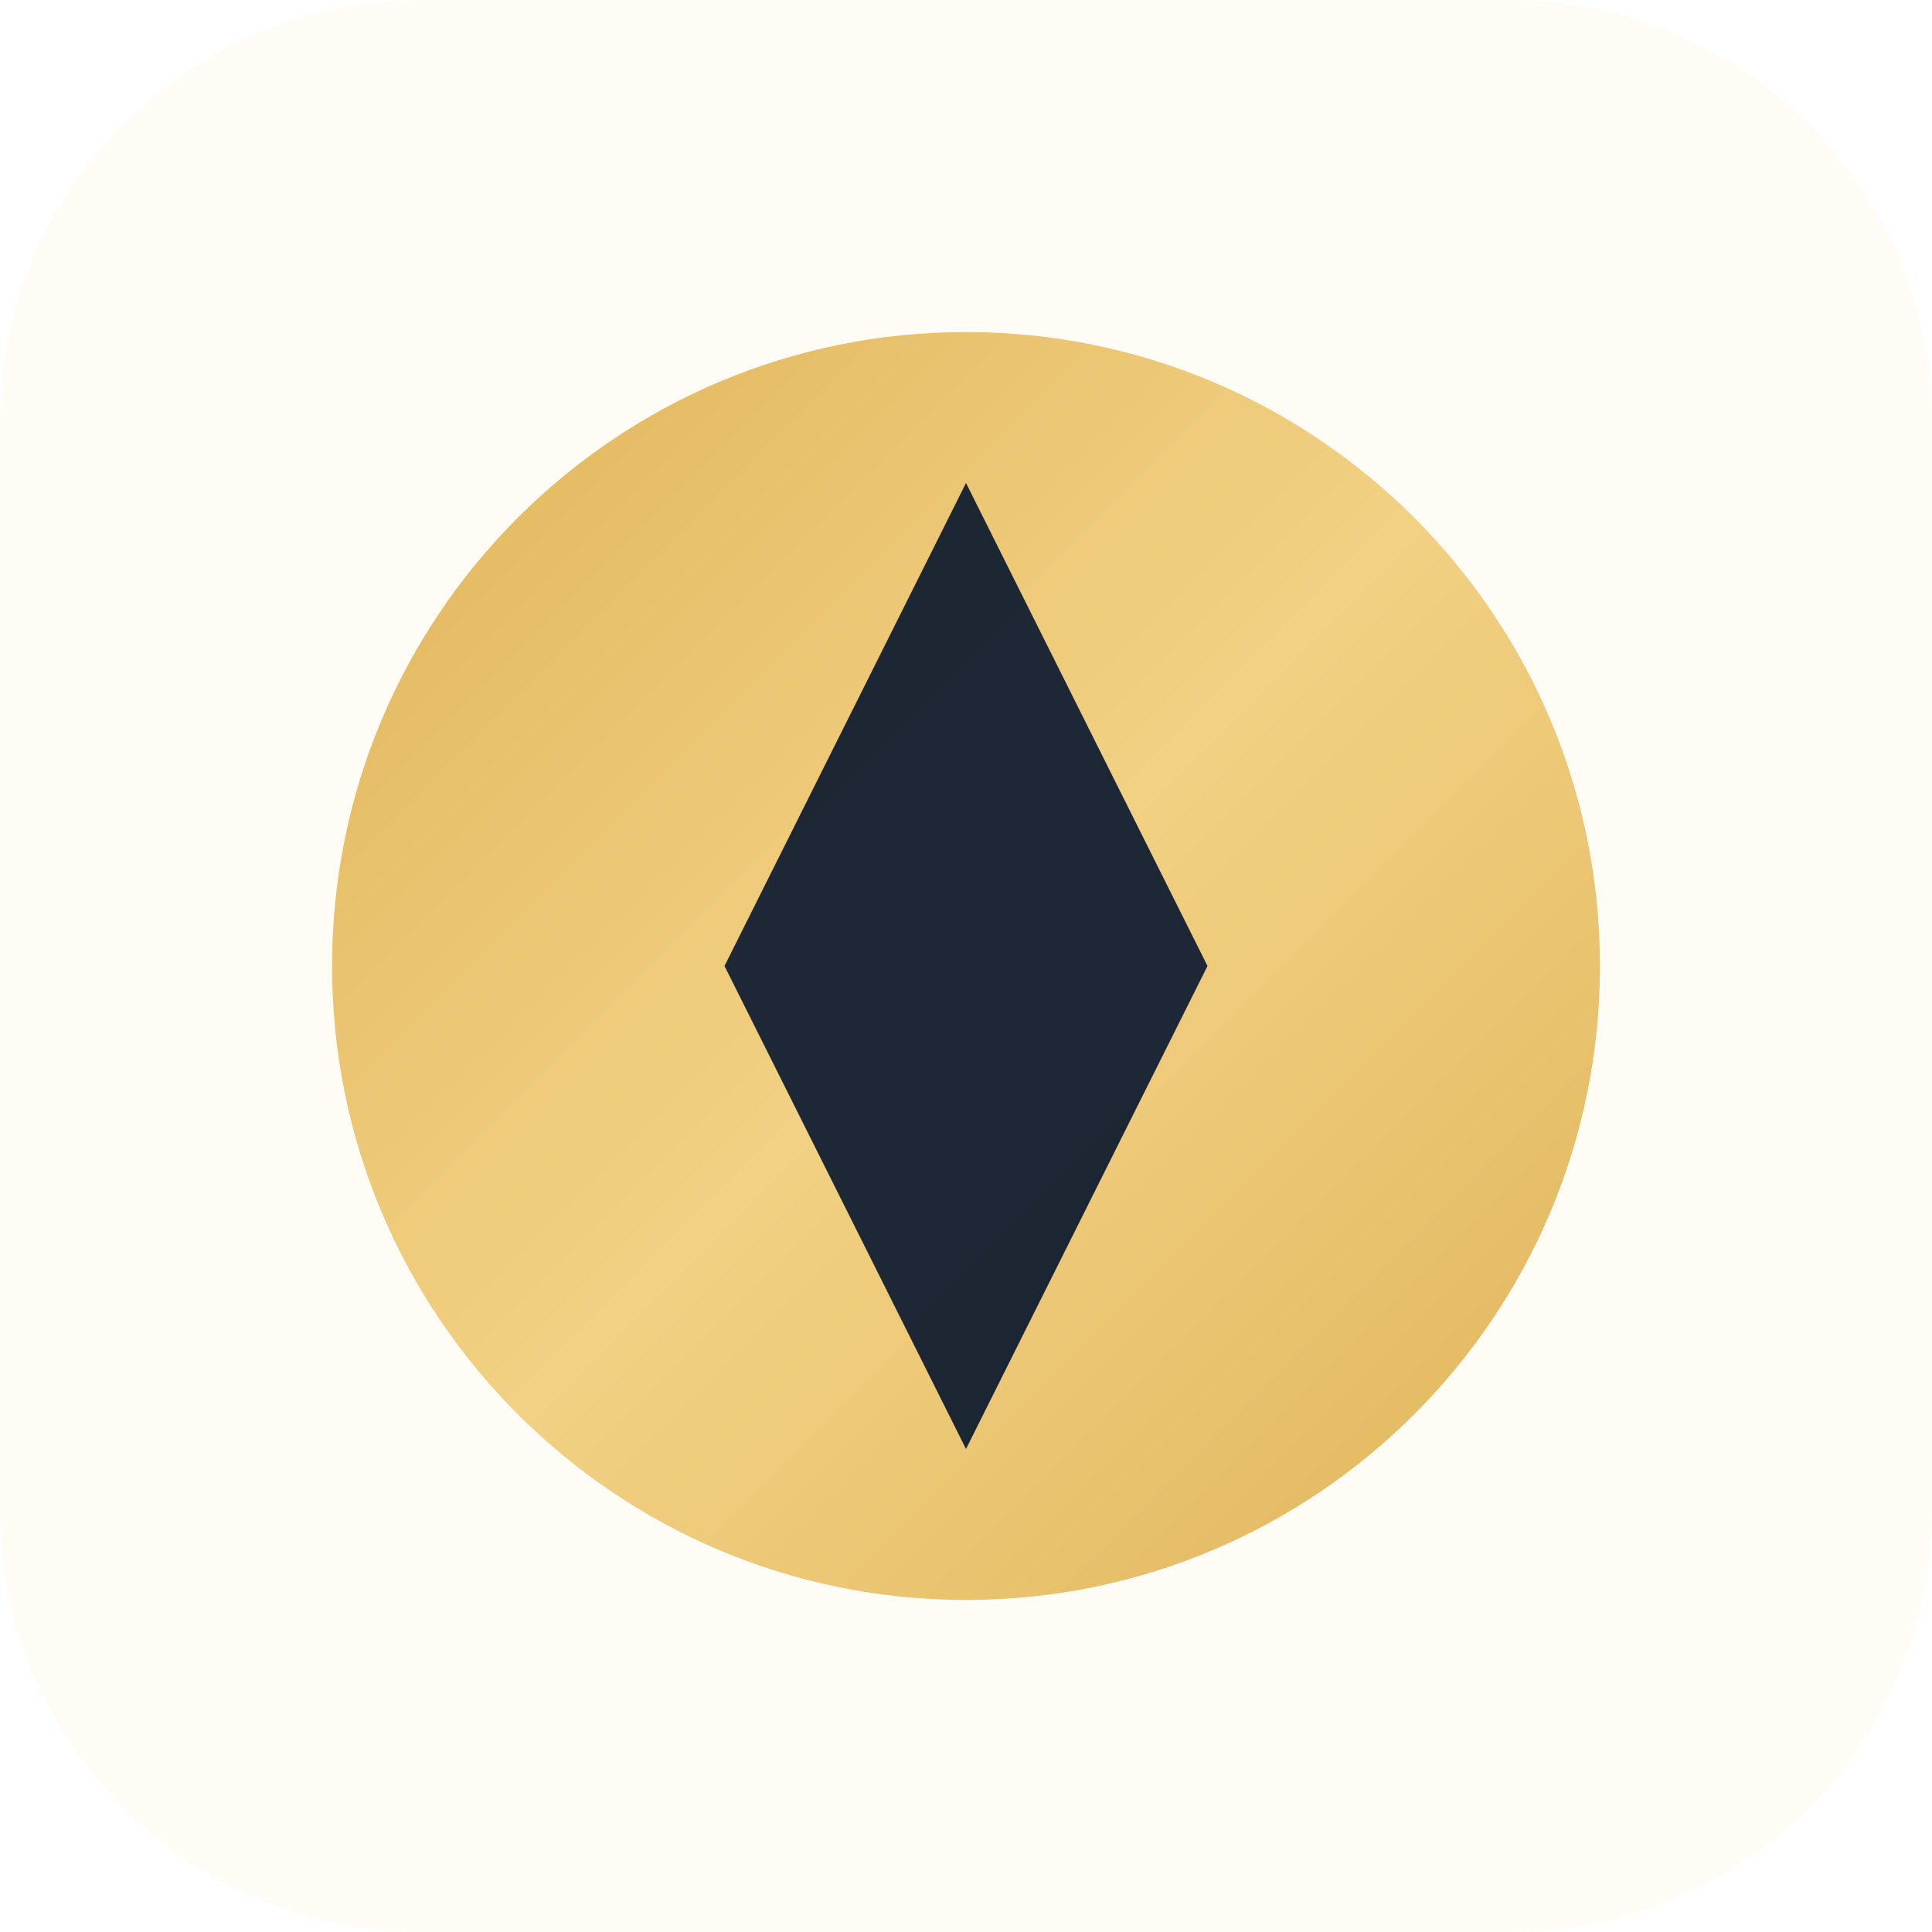
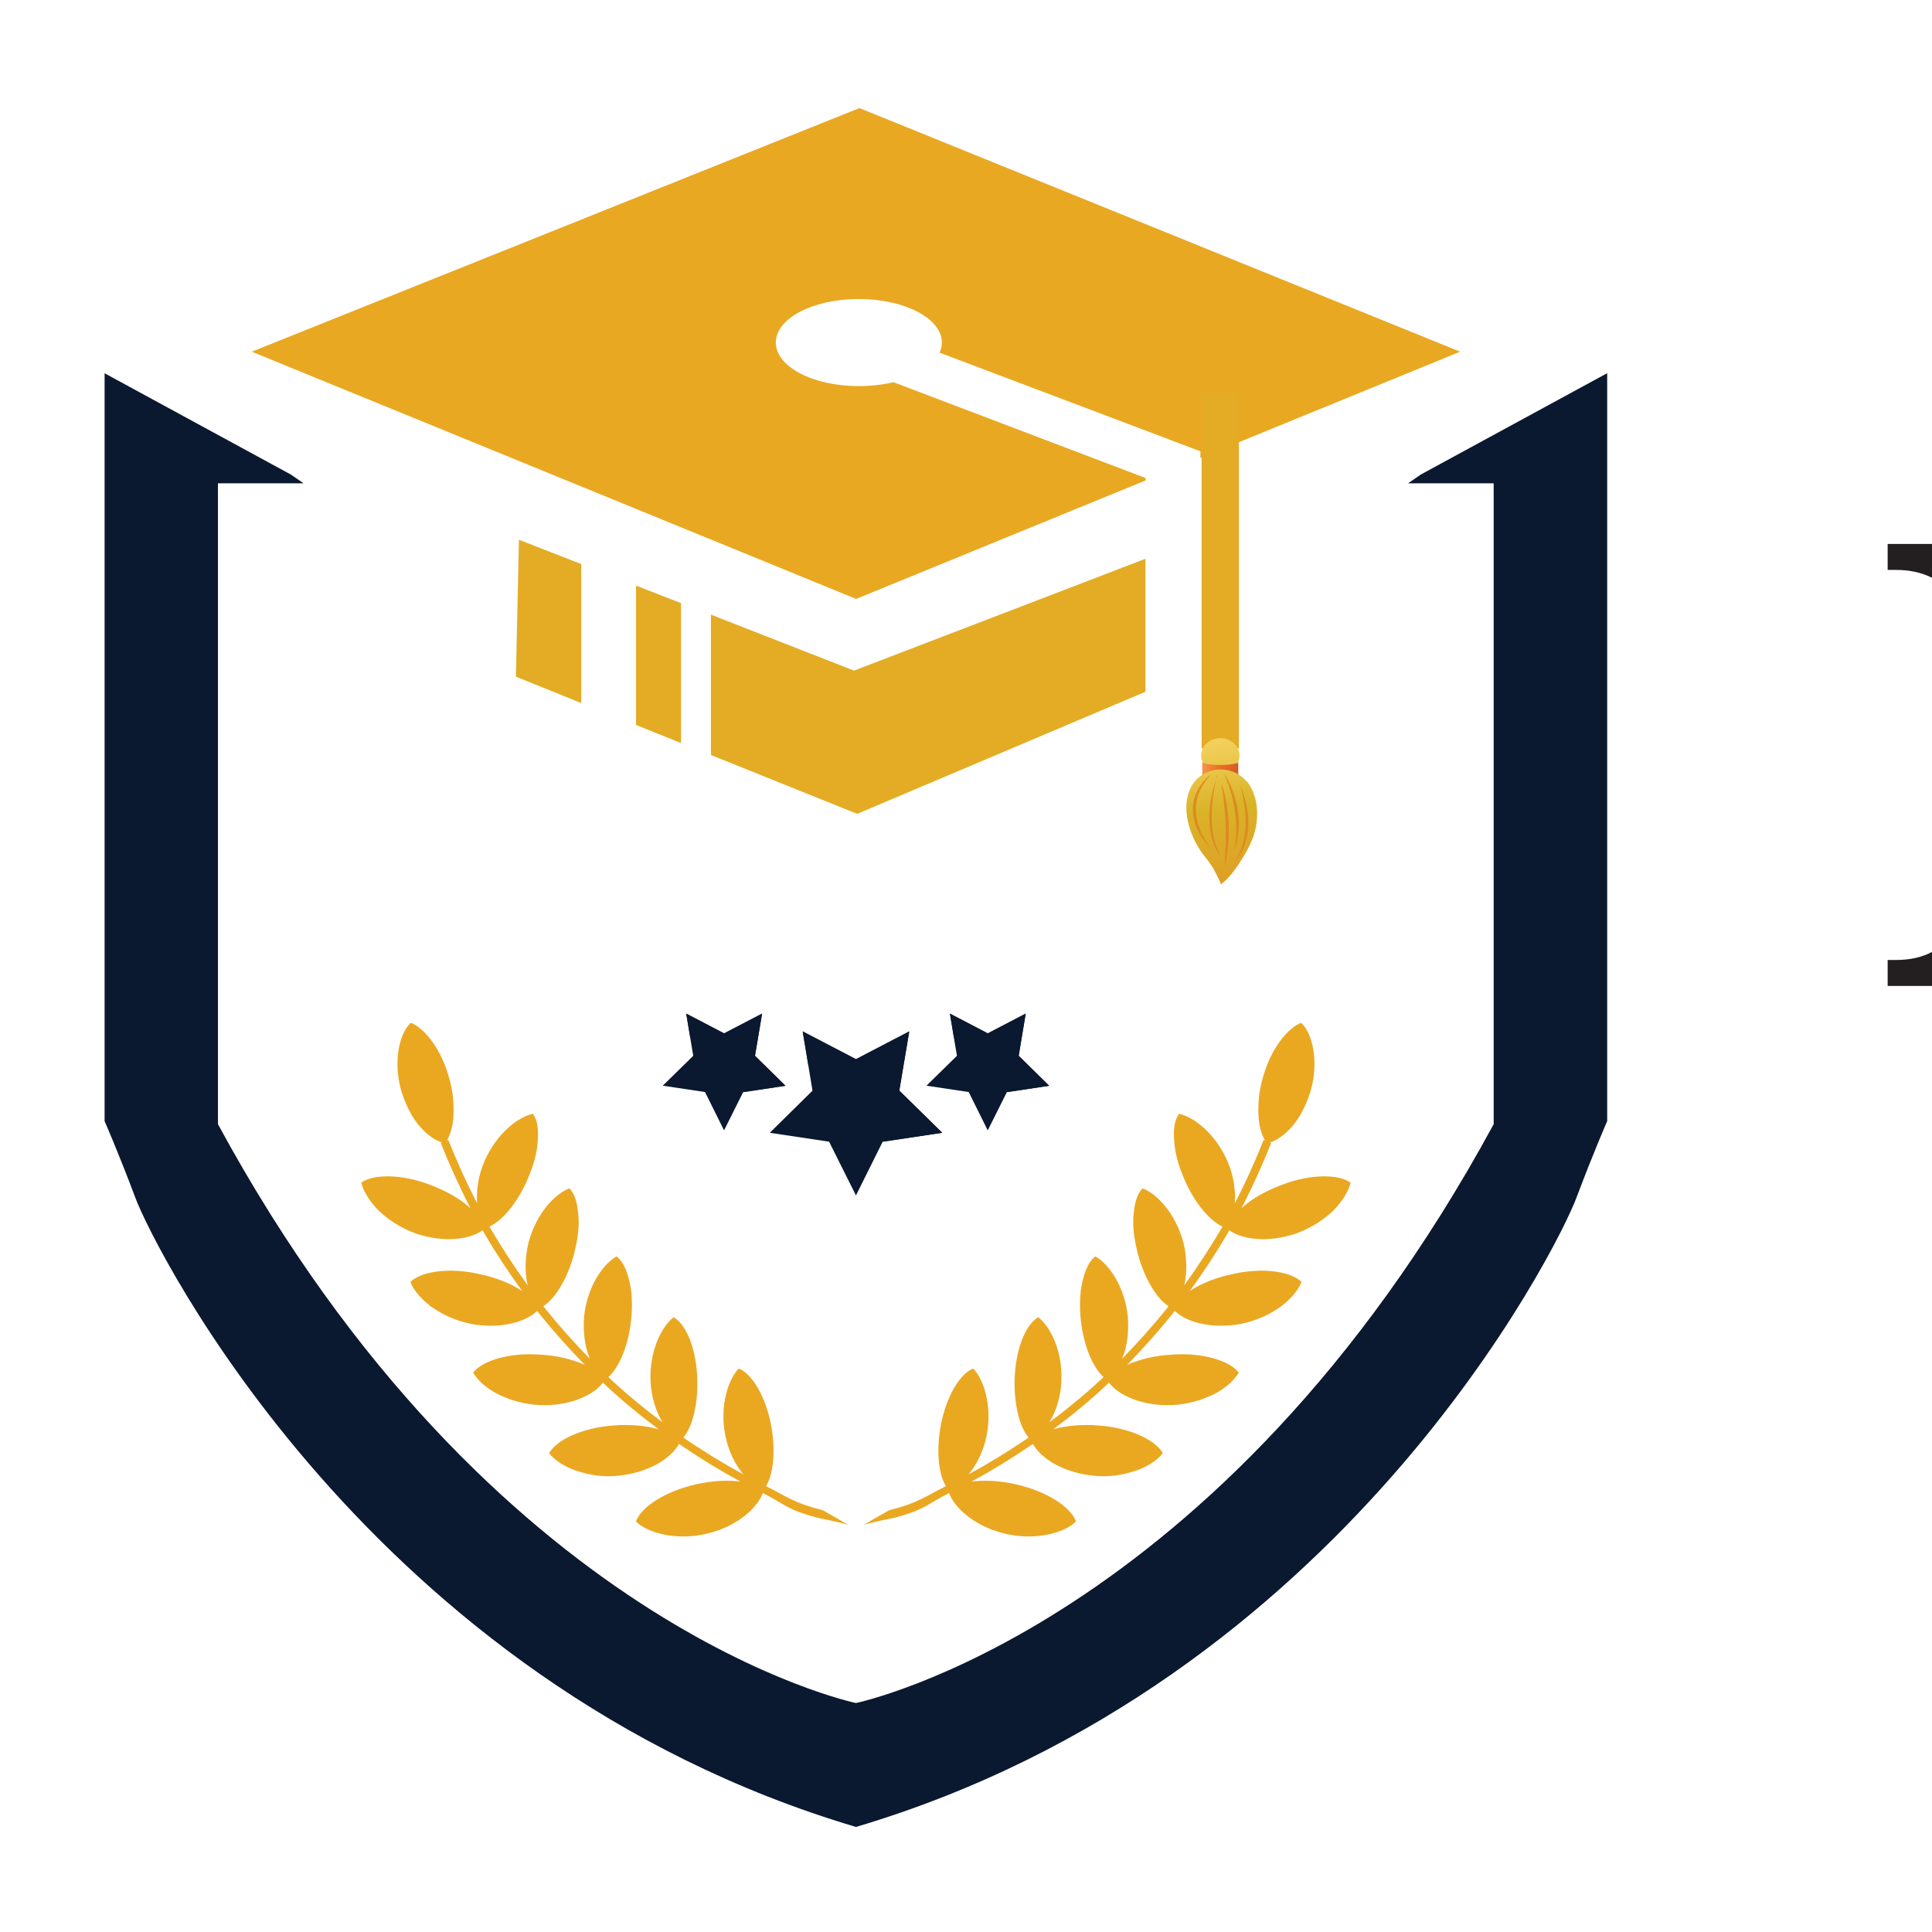
- <svg xmlns="http://www.w3.org/2000/svg" viewBox="0 0 128 128">
+ <svg xmlns="http://www.w3.org/2000/svg" xmlns:xlink="http://www.w3.org/1999/xlink" version="1.1" viewBox="12 88 128 128">
  <defs>
-     <linearGradient id="gold" x1="0" y1="0" x2="1" y2="1">
-       <stop offset="0%" stop-color="#e0b458" />
-       <stop offset="50%" stop-color="#f2d184" />
-       <stop offset="100%" stop-color="#e0b458" />
+     <style>
+       .st0 {
+         fill: url(#linear-gradient2);
+       }
+ 
+       .st1, .st2 {
+         fill: #fbe8ae;
+       }
+ 
+       .st1, .st3 {
+         font-family: Georgia, Georgia;
+         font-size: 41.01px;
+       }
+ 
+       .st4, .st5 {
+         font-family: Montserrat-Regular, Montserrat;
+         font-size: 23.04px;
+       }
+ 
+       .st4, .st3 {
+         fill: #231f20;
+       }
+ 
+       .st6 {
+         fill: #eaa821;
+       }
+ 
+       .st7 {
+         fill: #0a192f;
+       }
+ 
+       .st8 {
+         fill: url(#linear-gradient1);
+       }
+ 
+       .st9 {
+         isolation: isolate;
+       }
+ 
+       .st10 {
+         fill: url(#Orange1);
+       }
+ 
+       .st5, .st11 {
+         fill: #e0b457;
+       }
+ 
+       .st12 {
+         fill: #e4ab24;
+       }
+ 
+       .st13 {
+         fill: url(#linear-gradient3);
+       }
+ 
+       .st14 {
+         fill: #f68c1f;
+         mix-blend-mode: darken;
+       }
+ 
+       .st15 {
+         fill: #e9a822;
+       }
+ 
+       .st16 {
+         fill: #fce9af;
+       }
+ 
+       .st17 {
+         fill: url(#Orange);
+       }
+ 
+       .st18 {
+         fill: #e3ac24;
+       }
+ 
+       .st19 {
+         fill: url(#linear-gradient);
+       }
+     </style>
+     <linearGradient id="linear-gradient" x1="91.92" y1="133.61" x2="95.38" y2="150.21" gradientUnits="userSpaceOnUse">
+       <stop offset="0" stop-color="#e38b25" />
+       <stop offset=".07" stop-color="#e9a73b" />
+       <stop offset=".16" stop-color="#f0c452" />
+       <stop offset=".21" stop-color="#f3d05b" />
+       <stop offset=".32" stop-color="#e9c547" />
+       <stop offset=".47" stop-color="#dab328" />
+       <stop offset=".75" stop-color="#dea026" />
+       <stop offset="1" stop-color="#e38b25" />
    </linearGradient>
+     <linearGradient id="Orange" x1="91.65" y1="138.98" x2="94.04" y2="138.98" gradientUnits="userSpaceOnUse">
+       <stop offset="0" stop-color="#f2954d" />
+       <stop offset=".5" stop-color="#eb6f24" />
+       <stop offset="1" stop-color="#d15a27" />
+     </linearGradient>
+     <linearGradient id="linear-gradient1" x1="91.28" y1="133.75" x2="94.73" y2="150.3" xlink:href="#linear-gradient" />
+     <linearGradient id="linear-gradient2" x1="778.43" y1="263.9" x2="781.9" y2="280.51" xlink:href="#linear-gradient" />
+     <linearGradient id="Orange1" data-name="Orange" x1="778.16" y1="269.27" x2="780.55" y2="269.27" xlink:href="#Orange" />
+     <linearGradient id="linear-gradient3" x1="777.79" y1="264.04" x2="781.25" y2="280.59" xlink:href="#linear-gradient" />
  </defs>
-   <rect width="128" height="128" rx="28" fill="#fffcf5" />
-   <circle cx="64" cy="64" r="42" fill="url(#gold)" />
-   <path d="M64 32 L80 64 L64 96 L48 64 Z" fill="#0b192f" opacity="0.92" />
+   <g class="st9">
+     <g id="Layer_1">
+       <g>
+         <text class="st3" transform="translate(135.5 153.32)">
+           <tspan x="0" y="0">PRIME LEARNING</tspan>
+         </text>
+         <text class="st4" transform="translate(185.15 189.55)">
+           <tspan x="0" y="0">LEARN • GROW • LEAD</tspan>
+         </text>
+         <g>
+           <g>
+             <g>
+               <path class="st6" d="M68.18,189.01c-.89-.23-1.99-.45-1.99-.45.25.06-.07,0,0,0-2.07-.53-2.22-.93-3.65-1.64-.33.92-1.59,2.14-3.55,2.65-2.11.56-4.11-.01-4.86-.77.35-.94,1.87-1.97,3.94-2.45,1.13-.26,2.16-.3,2.99-.19-1.31-.71-2.58-1.48-3.81-2.32h0s-.02-.01-.03-.02c-.07-.05-.14-.09-.21-.14h0s-.01-.02-.02-.02c-.22.4-.63.83-1.23,1.21-.68.42-1.59.76-2.68.89-1.1.14-2.09-.05-2.93-.33-.83-.28-1.44-.74-1.77-1.15.48-.87,2.15-1.68,4.26-1.84,1.16-.09,2.19.02,2.99.25-1.23-.92-2.43-1.9-3.55-2.96-.04-.04-.09-.08-.13-.13-.59.79-2.12,1.57-4.17,1.49-1.09-.04-2.06-.36-2.85-.75-.77-.41-1.32-.94-1.58-1.4.6-.79,2.39-1.35,4.48-1.19,1.07.06,1.99.3,2.72.59.07.03.13.06.2.09-1.04-1.06-2.03-2.17-2.97-3.33h0s-.04-.04-.05-.07c-.04-.05-.09-.1-.13-.16h0s0-.02-.01-.02c-.7.69-2.33,1.23-4.35.87-1.06-.21-1.99-.66-2.7-1.17-.69-.53-1.17-1.13-1.35-1.62.71-.69,2.57-.99,4.61-.51,1.05.22,1.93.58,2.6.99.07.04.13.08.2.13-.91-1.25-1.76-2.54-2.54-3.87-.03-.05-.06-.11-.09-.16-.8.58-2.49.87-4.43.21-1.01-.37-1.87-.94-2.5-1.56-.6-.63-.99-1.29-1.1-1.81.8-.57,2.69-.59,4.64.18.99.38,1.83.86,2.42,1.37.06.05.11.1.17.15-.73-1.41-1.38-2.85-1.97-4.33l.08-.03c-.43-.13-.91-.45-1.38-.96-.55-.59-1-1.45-1.32-2.47-.57-2.06-.07-3.86.64-4.5.91.37,2,1.72,2.52,3.6.29.94.34,1.85.3,2.61-.04.65-.2,1.2-.43,1.59l.09-.04c.57,1.44,1.21,2.85,1.92,4.23,0-.06-.02-.1-.02-.16-.03-.79.09-1.71.49-2.64.82-1.88,2.25-2.95,3.21-3.16.25.32.38.87.34,1.57-.02.69-.17,1.53-.56,2.46-.65,1.69-1.75,3.04-2.65,3.44.03.05.05.1.08.15.76,1.29,1.58,2.54,2.46,3.76-.01-.05-.03-.09-.04-.14-.16-.77-.15-1.71.08-2.69.53-1.99,1.79-3.26,2.71-3.61.29.28.5.81.57,1.51.1.68.05,1.54-.18,2.51-.39,1.76-1.28,3.26-2.11,3.79.04.05.08.11.13.17.93,1.15,1.91,2.25,2.95,3.31-.02-.05-.04-.09-.06-.14-.28-.73-.4-1.67-.32-2.67.22-2.04,1.29-3.49,2.15-3.97.33.24.61.73.79,1.41.2.66.27,1.53.2,2.51-.13,1.81-.79,3.42-1.53,4.07.04.04.08.08.12.12,1.1,1.03,2.26,1.98,3.46,2.88-.42-.7-.74-1.64-.79-2.72-.09-2.04.76-3.65,1.53-4.24.71.39,1.41,1.76,1.55,3.73.07.98-.02,1.93-.21,2.71-.16.66-.41,1.19-.7,1.53.07.05.14.1.22.15,1.21.82,2.47,1.59,3.76,2.29-.53-.63-.99-1.52-1.2-2.59-.39-1.99.22-3.73.89-4.42.76.28,1.65,1.54,2.09,3.46.39,1.8.24,3.5-.28,4.33,1.4.69,1.79,1.1,3.77,1.6" />
+               <path class="st6" d="M66.55,188.04" />
+             </g>
+             <g>
+               <path class="st6" d="M69.24,189.01c.89-.23,1.99-.45,1.99-.45-.25.06.07,0,0,0,2.07-.53,2.22-.93,3.65-1.64.33.92,1.59,2.14,3.55,2.65,2.11.56,4.11-.01,4.86-.77-.35-.94-1.87-1.97-3.94-2.45-1.13-.26-2.16-.3-2.99-.19,1.31-.71,2.58-1.48,3.81-2.32h0s.02-.01.03-.02c.07-.05.14-.09.21-.14h0s.01-.02.02-.02c.22.4.63.83,1.23,1.21.68.42,1.59.76,2.68.89,1.1.14,2.09-.05,2.93-.33.83-.28,1.44-.74,1.77-1.15-.48-.87-2.15-1.68-4.26-1.84-1.16-.09-2.19.02-2.99.25,1.23-.92,2.43-1.9,3.55-2.96.04-.04.09-.08.13-.13.59.79,2.12,1.57,4.17,1.49,1.09-.04,2.06-.36,2.85-.75.77-.41,1.32-.94,1.58-1.4-.6-.79-2.39-1.35-4.48-1.19-1.07.06-1.99.3-2.72.59-.07.03-.13.06-.2.09,1.04-1.06,2.03-2.17,2.97-3.33h0s.04-.04.05-.07c.04-.05.09-.1.13-.16h0s0-.02.01-.02c.7.69,2.33,1.23,4.35.87,1.06-.21,1.99-.66,2.7-1.17.69-.53,1.17-1.13,1.35-1.62-.71-.69-2.57-.99-4.61-.51-1.05.22-1.93.58-2.6.99-.07.04-.13.08-.2.13.91-1.25,1.76-2.54,2.54-3.87.03-.05.06-.11.09-.16.8.58,2.49.87,4.43.21,1.01-.37,1.87-.94,2.5-1.56.6-.63.99-1.29,1.1-1.81-.8-.57-2.69-.59-4.64.18-.99.38-1.83.86-2.42,1.37-.06.05-.11.1-.17.15.73-1.41,1.38-2.85,1.97-4.33l-.08-.03c.43-.13.91-.45,1.38-.96.55-.59,1-1.45,1.32-2.47.57-2.06.07-3.86-.64-4.5-.91.37-2,1.72-2.52,3.6-.29.94-.34,1.85-.3,2.61.04.65.2,1.2.43,1.59l-.09-.04c-.57,1.44-1.21,2.85-1.92,4.23,0-.06.02-.1.02-.16.03-.79-.09-1.71-.49-2.64-.82-1.88-2.25-2.95-3.21-3.16-.25.32-.38.87-.34,1.57.02.69.17,1.53.56,2.46.65,1.69,1.75,3.04,2.65,3.44-.03.05-.05.1-.08.15-.76,1.29-1.58,2.54-2.46,3.76.01-.05.03-.09.04-.14.16-.77.15-1.71-.08-2.69-.53-1.99-1.79-3.26-2.71-3.61-.29.28-.5.81-.57,1.51-.1.68-.05,1.54.18,2.51.39,1.76,1.28,3.26,2.11,3.79-.04.05-.08.11-.13.17-.93,1.15-1.91,2.25-2.95,3.31.02-.05.04-.09.06-.14.28-.73.4-1.67.32-2.67-.22-2.04-1.29-3.49-2.15-3.97-.33.24-.61.73-.79,1.41-.2.66-.27,1.53-.2,2.51.13,1.81.79,3.42,1.53,4.07-.04.04-.08.08-.12.12-1.1,1.03-2.26,1.98-3.46,2.88.42-.7.74-1.64.79-2.72.09-2.04-.76-3.65-1.53-4.24-.71.39-1.41,1.76-1.55,3.73-.07.98.02,1.93.21,2.71.16.66.41,1.19.7,1.53-.07.05-.14.1-.22.15-1.21.82-2.47,1.59-3.76,2.29.53-.63.99-1.52,1.2-2.59.39-1.99-.22-3.73-.89-4.42-.76.28-1.65,1.54-2.09,3.46-.39,1.8-.24,3.5.28,4.33-1.4.69-1.79,1.1-3.77,1.6" />
+               <path class="st6" d="M70.86,188.04" />
+             </g>
+           </g>
+           <g>
+             <polygon class="st18" points="46.38 123.76 50.51 125.37 50.51 134.58 46.18 132.83 46.38 123.76" />
+             <polygon class="st18" points="54.14 126.8 57.12 127.96 57.12 137.23 54.14 136.03 54.14 126.8" />
+             <polygon class="st18" points="87.89 125.02 87.89 133.83 68.79 141.92 59.1 138.02 59.1 128.72 68.58 132.43 87.89 125.02" />
+             <path class="st15" d="M108.74,111.3l-39.8-16.14-40.26,16.14,40.04,16.38,19.18-7.85v-.16l-16.71-6.35c-.7.17-1.48.26-2.3.26-3.04,0-5.49-1.29-5.49-2.89s2.46-2.88,5.49-2.88,5.51,1.28,5.51,2.88c0,.24-.05.46-.16.67l17.29,6.54v.44l17.21-7.04Z" />
+             <rect class="st12" x="91.61" y="114.01" width="2.47" height="23.58" />
+             <g>
+               <path class="st19" d="M94.12,138.06c0,.64-.57,1.16-1.27,1.16s-1.27-.52-1.27-1.16.57-1.16,1.27-1.16,1.27.52,1.27,1.16Z" />
+               <path class="st17" d="M92.85,138.68c-1,0-1.2-.17-1.2-.17v.94h2.39v-.94s-.19.17-1.19.17Z" />
+               <path class="st8" d="M94.59,139.77c-.4-.49-1.04-.79-1.71-.79-.75,0-1.46.37-1.85.96-.94,1.45-.2,3.61.83,4.86.06.07.12.15.18.23.01.02.03.04.04.06.04.06.09.12.13.18.01.02.02.03.03.05.04.07.09.14.13.2,0,0,0,.02.01.02.05.08.09.15.13.23.16.3.29.58.39.82.6-.47,1.02-1.09,1.41-1.72.41-.66.76-1.34.9-2.1.36-1.99-.62-3.03-.62-3.02Z" />
+               <path class="st14" d="M92.2,139.36s-.06.06-.16.18c-.1.11-.23.29-.36.5-.07.11-.13.23-.19.36-.03.07-.05.14-.08.2-.03.07-.06.14-.07.22-.02.07-.04.15-.06.23-.01.08-.02.16-.03.24l-.02.12v.12s0,.24,0,.24c.01.16.03.33.06.48.05.16.07.31.12.46.06.14.11.29.16.42.06.13.13.25.19.36.03.06.06.11.09.16.03.05.06.1.09.14.06.09.11.16.15.23.08.13.13.2.13.2,0,0-.06-.07-.16-.18-.05-.06-.11-.13-.18-.21-.03-.04-.07-.08-.11-.13-.03-.05-.07-.1-.1-.16-.07-.11-.15-.23-.23-.36-.06-.13-.13-.28-.2-.43-.06-.15-.1-.31-.14-.48-.03-.17-.05-.34-.07-.51v-.26s.01-.13.01-.13l.02-.13c.01-.08.03-.17.04-.25.03-.08.05-.16.07-.24.02-.08.05-.15.09-.22.03-.07.06-.14.1-.21.08-.13.15-.25.23-.36.07-.11.16-.2.23-.28.07-.08.14-.14.2-.2.11-.1.19-.15.19-.15Z" />
+               <path class="st14" d="M92.63,139.36s-.02.09-.05.24c-.02.08-.04.17-.06.27-.02.11-.04.23-.07.36-.05.26-.09.57-.12.9-.02.16-.03.33-.04.51-.02.17-.01.35-.01.52,0,.18.01.35.02.52.02.17.03.34.06.5.04.16.05.32.09.46.04.14.08.28.12.41.05.12.1.24.14.34.04.1.1.18.13.25.08.14.12.22.12.22,0,0-.06-.07-.15-.2-.04-.07-.11-.14-.16-.24-.05-.1-.11-.21-.17-.33-.05-.13-.1-.26-.15-.41-.05-.15-.08-.31-.12-.47-.03-.17-.05-.34-.07-.51,0-.18-.02-.36-.02-.53,0-.18,0-.36.02-.53.01-.18.03-.35.06-.51.02-.17.06-.33.09-.48.03-.15.07-.29.1-.42.07-.26.14-.47.19-.62.05-.15.09-.23.09-.23Z" />
+               <path class="st14" d="M92.94,139.99s.03.08.08.23c.04.15.11.35.16.61.03.13.05.26.08.41.02.15.05.3.07.46.04.32.07.66.08,1.01,0,.17,0,.34,0,.51,0,.17-.01.34-.02.5,0,.16-.03.32-.04.46-.01.15-.03.29-.05.41-.03.26-.09.47-.12.61-.04.15-.06.23-.06.23,0,0,0-.09.02-.24,0-.07.02-.17.02-.27,0-.1.01-.22.02-.35,0-.13.02-.27.02-.41,0-.15.01-.3.01-.46,0-.16,0-.33,0-.49,0-.17,0-.34-.01-.51,0-.34-.03-.68-.06-1-.03-.32-.05-.62-.09-.87-.03-.25-.06-.47-.09-.62-.03-.15-.04-.23-.04-.23Z" />
+               <path class="st14" d="M93.13,139.3s.05.07.12.19c.07.13.18.31.27.53.1.23.2.49.29.79.04.15.09.3.12.46.03.16.07.32.09.48.03.16.04.32.05.48.02.16.01.32,0,.47,0,.15-.01.3-.03.44,0,.07-.01.14-.02.2-.01.06-.02.13-.03.19-.02.12-.04.23-.07.33-.03.1-.05.18-.07.25-.04.14-.07.21-.07.21,0,0,.01-.08.03-.22.01-.07.02-.15.04-.25,0-.1.02-.21.03-.33,0-.06.01-.12.02-.19,0-.06,0-.13,0-.2,0-.14,0-.28,0-.43,0-.15,0-.3-.03-.46-.01-.16-.03-.32-.05-.47-.02-.16-.05-.32-.08-.47-.03-.16-.07-.31-.1-.45-.04-.14-.07-.29-.11-.42-.04-.13-.08-.26-.12-.37-.08-.23-.15-.42-.2-.55-.05-.13-.09-.21-.09-.21Z" />
+               <path class="st14" d="M94.12,139.99s.16.3.31.78c.03.12.08.25.11.39.04.14.07.29.09.44.03.15.04.32.06.48.01.16.02.33.02.5-.01.17,0,.33-.04.5-.02.16-.04.33-.09.48-.04.15-.07.3-.13.44-.06.13-.09.27-.16.38-.06.11-.12.21-.17.3-.06.09-.12.16-.16.22-.09.12-.14.19-.14.19,0,0,.04-.07.11-.2.04-.06.08-.14.13-.23.04-.09.08-.2.13-.31.06-.11.08-.24.13-.38.05-.13.07-.28.1-.43.04-.15.05-.31.07-.46.02-.16.02-.32.03-.48,0-.16,0-.33,0-.49-.02-.16-.02-.32-.04-.47-.02-.15-.04-.3-.06-.44-.02-.14-.05-.27-.07-.39-.06-.24-.1-.44-.14-.58-.04-.14-.06-.22-.06-.22Z" />
+             </g>
+           </g>
+           <path class="st7" d="M118.48,112.73v49.55s-.86,1.95-2.04,5.08c-1.16,3.14-15.45,32.09-47.73,41.68-32.29-9.59-46.58-38.54-47.74-41.68-1.18-3.14-2.04-5.08-2.04-5.08v-49.55l12.34,6.71.84.58h-5.67v42.46c18.1,33.36,42.27,38.35,42.27,38.35,0,0,24.15-4.99,42.25-38.35v-42.46h-5.67l.84-.58,12.34-6.71Z" />
+           <g>
+             <g>
+               <polygon class="st7" points="68.71 167.2 70.48 163.64 74.42 163.05 71.58 160.26 72.24 156.33 68.71 158.17 65.18 156.33 65.83 160.26 63 163.05 66.93 163.64 68.71 167.2" />
+               <path class="st7" d="M71.58,160.26l.66-3.92-3.53,1.84-3.53-1.84.37,2.2s5.67-.5,4.94,5.1l3.94-.59-2.84-2.79Z" />
+             </g>
+             <g>
+               <polygon class="st7" points="59.97 162.89 61.24 160.35 64.04 159.93 62.02 157.95 62.49 155.15 59.97 156.46 57.46 155.15 57.93 157.95 55.91 159.93 58.71 160.35 59.97 162.89" />
+               <path class="st7" d="M62.02,157.95l.47-2.79-2.51,1.31-2.51-1.31.26,1.57s4.03-.35,3.51,3.63l2.8-.42-2.02-1.99Z" />
+             </g>
+             <g>
+               <polygon class="st7" points="77.44 162.89 78.71 160.35 81.51 159.93 79.49 157.95 79.95 155.15 77.44 156.46 74.93 155.15 75.4 157.95 73.38 159.93 76.18 160.35 77.44 162.89" />
+               <path class="st7" d="M79.49,157.95l.47-2.79-2.51,1.31-2.51-1.31.26,1.57s4.03-.35,3.51,3.63l2.8-.42-2.02-1.99Z" />
+             </g>
+           </g>
+         </g>
+       </g>
+       <g>
+         <rect class="st7" x="669.15" y="192.9" width="549.35" height="173.61" />
+         <text class="st1" transform="translate(822.01 283.61)">
+           <tspan x="0" y="0">PRIME LEARNING</tspan>
+         </text>
+         <text class="st5" transform="translate(871.66 319.84)">
+           <tspan x="0" y="0">LEARN • GROW • LEAD</tspan>
+         </text>
+         <g>
+           <g>
+             <g>
+               <path class="st11" d="M754.69,319.3c-.89-.23-1.99-.45-1.99-.45.25.06-.07,0,0,0-2.07-.53-2.22-.93-3.65-1.64-.33.92-1.59,2.14-3.55,2.65-2.11.56-4.11-.01-4.86-.77.35-.94,1.87-1.97,3.94-2.45,1.13-.26,2.16-.3,2.99-.19-1.31-.71-2.58-1.48-3.81-2.32h0s-.02-.01-.03-.02c-.07-.05-.14-.09-.21-.14h0s-.01-.02-.02-.02c-.22.4-.63.83-1.23,1.21-.68.42-1.59.76-2.68.89-1.1.14-2.09-.05-2.93-.33-.83-.28-1.44-.74-1.77-1.15.48-.87,2.15-1.68,4.26-1.84,1.16-.09,2.19.02,2.99.25-1.23-.92-2.43-1.9-3.55-2.96-.04-.04-.09-.08-.13-.13-.59.79-2.12,1.57-4.17,1.49-1.09-.04-2.06-.36-2.85-.75-.77-.41-1.32-.94-1.58-1.4.6-.79,2.39-1.35,4.48-1.19,1.07.06,1.99.3,2.72.59.07.03.13.06.2.09-1.04-1.06-2.03-2.17-2.97-3.33h0s-.04-.04-.05-.07c-.04-.05-.09-.1-.13-.16h0s0-.02-.01-.02c-.7.69-2.33,1.23-4.35.87-1.06-.21-1.99-.66-2.7-1.17-.69-.53-1.17-1.13-1.35-1.62.71-.69,2.57-.99,4.61-.51,1.05.22,1.93.58,2.6.99.07.04.13.08.2.13-.91-1.25-1.76-2.54-2.54-3.87-.03-.05-.06-.11-.09-.16-.8.58-2.49.87-4.43.21-1.01-.37-1.87-.94-2.5-1.56-.6-.63-.99-1.29-1.1-1.81.8-.57,2.69-.59,4.64.18.99.38,1.83.86,2.42,1.37.06.05.11.1.17.15-.73-1.41-1.38-2.85-1.97-4.33l.08-.03c-.43-.13-.91-.45-1.38-.96-.55-.59-1-1.45-1.32-2.47-.57-2.06-.07-3.86.64-4.5.91.37,2,1.72,2.52,3.6.29.94.34,1.85.3,2.61-.04.65-.2,1.2-.43,1.59l.09-.04c.57,1.44,1.21,2.85,1.92,4.23,0-.06-.02-.1-.02-.16-.03-.79.09-1.71.49-2.64.82-1.88,2.25-2.95,3.21-3.16.25.32.38.87.34,1.57-.02.69-.17,1.53-.56,2.46-.65,1.69-1.75,3.04-2.65,3.44.03.05.05.1.08.15.76,1.29,1.58,2.54,2.46,3.76-.01-.05-.03-.09-.04-.14-.16-.77-.15-1.71.08-2.69.53-1.99,1.79-3.26,2.71-3.61.29.28.5.81.57,1.51.1.68.05,1.54-.18,2.51-.39,1.76-1.28,3.26-2.11,3.79.04.05.08.11.13.17.93,1.15,1.91,2.25,2.95,3.31-.02-.05-.04-.09-.06-.14-.28-.73-.4-1.67-.32-2.67.22-2.04,1.29-3.49,2.15-3.97.33.24.61.73.79,1.41.2.66.27,1.53.2,2.51-.13,1.81-.79,3.42-1.53,4.07.04.04.08.08.12.12,1.1,1.03,2.26,1.98,3.46,2.88-.42-.7-.74-1.64-.79-2.72-.09-2.04.76-3.65,1.53-4.24.71.39,1.41,1.76,1.55,3.73.07.98-.02,1.93-.21,2.71-.16.66-.41,1.19-.7,1.53.07.05.14.1.22.15,1.21.82,2.47,1.59,3.76,2.29-.53-.63-.99-1.52-1.2-2.59-.39-1.99.22-3.73.89-4.42.76.28,1.65,1.54,2.09,3.46.39,1.8.24,3.5-.28,4.33,1.4.69,1.79,1.1,3.77,1.6" />
+               <path class="st6" d="M753.06,318.33" />
+             </g>
+             <g>
+               <path class="st11" d="M755.75,319.3c.89-.23,1.99-.45,1.99-.45-.25.06.07,0,0,0,2.07-.53,2.22-.93,3.65-1.64.33.92,1.59,2.14,3.55,2.65,2.11.56,4.11-.01,4.86-.77-.35-.94-1.87-1.97-3.94-2.45-1.13-.26-2.16-.3-2.99-.19,1.31-.71,2.58-1.48,3.81-2.32h0s.02-.01.03-.02c.07-.05.14-.09.21-.14h0s.01-.02.02-.02c.22.4.63.83,1.23,1.21.68.42,1.59.76,2.68.89,1.1.14,2.09-.05,2.93-.33.83-.28,1.44-.74,1.77-1.15-.48-.87-2.15-1.68-4.26-1.84-1.16-.09-2.19.02-2.99.25,1.23-.92,2.43-1.9,3.55-2.96.04-.04.09-.08.13-.13.59.79,2.12,1.57,4.17,1.49,1.09-.04,2.06-.36,2.85-.75.77-.41,1.32-.94,1.58-1.4-.6-.79-2.39-1.35-4.48-1.19-1.07.06-1.99.3-2.72.59-.07.03-.13.06-.2.09,1.04-1.06,2.03-2.17,2.97-3.33h0s.04-.04.05-.07c.04-.05.09-.1.13-.16h0s0-.02.01-.02c.7.69,2.33,1.23,4.35.87,1.06-.21,1.99-.66,2.7-1.17.69-.53,1.17-1.13,1.35-1.62-.71-.69-2.57-.99-4.61-.51-1.05.22-1.93.58-2.6.99-.07.04-.13.08-.2.13.91-1.25,1.76-2.54,2.54-3.87.03-.05.06-.11.09-.16.8.58,2.49.87,4.43.21,1.01-.37,1.87-.94,2.5-1.56.6-.63.99-1.29,1.1-1.81-.8-.57-2.69-.59-4.64.18-.99.38-1.83.86-2.42,1.37-.06.05-.11.1-.17.15.73-1.41,1.38-2.85,1.97-4.33l-.08-.03c.43-.13.91-.45,1.38-.96.55-.59,1-1.45,1.32-2.47.57-2.06.07-3.86-.64-4.5-.91.37-2,1.72-2.52,3.6-.29.94-.34,1.85-.3,2.61.04.65.2,1.2.43,1.59l-.09-.04c-.57,1.44-1.21,2.85-1.92,4.23,0-.06.02-.1.02-.16.03-.79-.09-1.71-.49-2.64-.82-1.88-2.25-2.95-3.21-3.16-.25.32-.38.87-.34,1.57.02.69.17,1.53.56,2.46.65,1.69,1.75,3.04,2.65,3.44-.03.05-.05.1-.08.15-.76,1.29-1.58,2.54-2.46,3.76.01-.05.03-.09.04-.14.16-.77.15-1.71-.08-2.69-.53-1.99-1.79-3.26-2.71-3.61-.29.28-.5.81-.57,1.51-.1.68-.05,1.54.18,2.51.39,1.76,1.28,3.26,2.11,3.79-.04.05-.08.11-.13.17-.93,1.15-1.91,2.25-2.95,3.31.02-.05.04-.09.06-.14.28-.73.4-1.67.32-2.67-.22-2.04-1.29-3.49-2.15-3.97-.33.24-.61.73-.79,1.41-.2.66-.27,1.53-.2,2.51.13,1.81.79,3.42,1.53,4.07-.04.04-.08.08-.12.12-1.1,1.03-2.26,1.98-3.46,2.88.42-.7.74-1.64.79-2.72.09-2.04-.76-3.65-1.53-4.24-.71.39-1.41,1.76-1.55,3.73-.07.98.02,1.93.21,2.71.16.66.41,1.19.7,1.53-.07.05-.14.1-.22.15-1.21.82-2.47,1.59-3.76,2.29.53-.63.99-1.52,1.2-2.59.39-1.99-.22-3.73-.89-4.42-.76.28-1.65,1.54-2.09,3.46-.39,1.8-.24,3.5.28,4.33-1.4.69-1.79,1.1-3.77,1.6" />
+               <path class="st6" d="M757.38,318.33" />
+             </g>
+           </g>
+           <g>
+             <polygon class="st11" points="732.89 254.05 737.02 255.66 737.02 264.87 732.69 263.13 732.89 254.05" />
+             <polygon class="st11" points="740.66 257.09 743.63 258.25 743.63 267.52 740.66 266.32 740.66 257.09" />
+             <polygon class="st11" points="774.4 255.31 774.4 264.12 755.3 272.21 745.61 268.31 745.61 259.01 755.09 262.72 774.4 255.31" />
+             <path class="st11" d="M795.25,241.6l-39.8-16.14-40.26,16.14,40.04,16.38,19.18-7.85v-.16l-16.71-6.35c-.7.17-1.48.26-2.3.26-3.04,0-5.49-1.29-5.49-2.89s2.46-2.88,5.49-2.88,5.51,1.28,5.51,2.88c0,.24-.05.46-.16.67l17.29,6.54v.44l17.21-7.04Z" />
+             <rect class="st11" x="778.12" y="244.3" width="2.47" height="23.58" />
+             <g>
+               <path class="st0" d="M780.63,268.35c0,.64-.57,1.16-1.27,1.16s-1.27-.52-1.27-1.16.57-1.16,1.27-1.16,1.27.52,1.27,1.16Z" />
+               <path class="st10" d="M779.36,268.97c-1,0-1.2-.17-1.2-.17v.94h2.39v-.94s-.19.17-1.19.17Z" />
+               <path class="st13" d="M781.1,270.06c-.4-.49-1.04-.79-1.71-.79-.75,0-1.46.37-1.85.96-.94,1.45-.2,3.61.83,4.86.06.07.12.15.18.23.01.02.03.04.04.06.04.06.09.12.13.18.01.02.02.03.03.05.04.07.09.14.13.2,0,0,0,.02.01.02.05.08.09.15.13.23.16.3.29.58.39.82.6-.47,1.02-1.09,1.41-1.72.41-.66.76-1.34.9-2.1.36-1.99-.62-3.03-.62-3.02Z" />
+               <path class="st14" d="M778.71,269.65s-.06.06-.16.18c-.1.11-.23.29-.36.5-.07.11-.13.23-.19.36-.03.07-.05.14-.08.2-.03.07-.06.14-.07.22-.02.07-.04.15-.06.23-.01.08-.02.16-.03.24l-.02.12v.12s0,.24,0,.24c.01.16.03.33.06.48.05.16.07.31.12.46.06.14.11.29.16.42.06.13.13.25.19.36.03.06.06.11.09.16.03.05.06.1.09.14.06.09.11.16.15.23.08.13.13.2.13.2,0,0-.06-.07-.16-.18-.05-.06-.11-.13-.18-.21-.03-.04-.07-.08-.11-.13-.03-.05-.07-.1-.1-.16-.07-.11-.15-.23-.23-.36-.06-.13-.13-.28-.2-.43-.06-.15-.1-.31-.14-.48-.03-.17-.05-.34-.07-.51v-.26s.01-.13.01-.13l.02-.13c.01-.08.03-.17.04-.25.03-.08.05-.16.07-.24.02-.08.05-.15.09-.22.03-.07.06-.14.1-.21.08-.13.15-.25.23-.36.07-.11.16-.2.23-.28.07-.08.14-.14.2-.2.11-.1.19-.15.19-.15Z" />
+               <path class="st14" d="M779.14,269.65s-.02.09-.05.24c-.02.08-.04.17-.06.27-.02.11-.04.23-.07.36-.05.26-.09.57-.12.9-.02.16-.03.33-.04.51-.02.17-.01.35-.01.52,0,.18.01.35.02.52.02.17.03.34.06.5.04.16.05.32.09.46.04.14.08.28.12.41.05.12.1.24.14.34.04.1.1.18.13.25.08.14.12.22.12.22,0,0-.06-.07-.15-.2-.04-.07-.11-.14-.16-.24-.05-.1-.11-.21-.17-.33-.05-.13-.1-.26-.15-.41-.05-.15-.08-.31-.12-.47-.03-.17-.05-.34-.07-.51,0-.18-.02-.36-.02-.53,0-.18,0-.36.02-.53.01-.18.03-.35.06-.51.02-.17.06-.33.09-.48.03-.15.07-.29.1-.42.07-.26.14-.47.19-.62.05-.15.09-.23.09-.23Z" />
+               <path class="st14" d="M779.45,270.28s.03.08.08.23c.04.15.11.35.16.61.03.13.05.26.08.41.02.15.05.3.07.46.04.32.07.66.08,1.01,0,.17,0,.34,0,.51,0,.17-.01.34-.02.5,0,.16-.03.32-.04.46-.01.15-.03.29-.05.41-.03.26-.09.47-.12.61-.04.15-.06.23-.06.23,0,0,0-.09.02-.24,0-.07.02-.17.02-.27,0-.1.01-.22.02-.35,0-.13.02-.27.02-.41,0-.15.01-.3.01-.46,0-.16,0-.33,0-.49,0-.17,0-.34-.01-.51,0-.34-.03-.68-.06-1-.03-.32-.05-.62-.09-.87-.03-.25-.06-.47-.09-.62-.03-.15-.04-.23-.04-.23Z" />
+               <path class="st14" d="M779.65,269.59s.05.07.12.19c.07.13.18.31.27.53.1.23.2.49.29.79.04.15.09.3.12.46.03.16.07.32.09.48.03.16.04.32.05.48.02.16.01.32,0,.47,0,.15-.01.3-.03.44,0,.07-.01.14-.02.2-.01.06-.02.13-.03.19-.02.12-.04.23-.07.33-.03.1-.05.18-.07.25-.04.14-.07.21-.07.21,0,0,.01-.08.03-.22.01-.07.02-.15.04-.25,0-.1.02-.21.03-.33,0-.06.01-.12.02-.19,0-.06,0-.13,0-.2,0-.14,0-.28,0-.43,0-.15,0-.3-.03-.46-.01-.16-.03-.32-.05-.47-.02-.16-.05-.32-.08-.47-.03-.16-.07-.31-.1-.45-.04-.14-.07-.29-.11-.42-.04-.13-.08-.26-.12-.37-.08-.23-.15-.42-.2-.55-.05-.13-.09-.21-.09-.21Z" />
+               <path class="st14" d="M780.63,270.28s.16.3.31.78c.03.12.08.25.11.39.04.14.07.29.09.44.03.15.04.32.06.48.01.16.02.33.02.5-.01.17,0,.33-.04.5-.02.16-.04.33-.09.48-.04.15-.07.3-.13.44-.06.13-.09.27-.16.38-.06.11-.12.21-.17.3-.06.09-.12.16-.16.22-.09.12-.14.19-.14.19,0,0,.04-.07.11-.2.04-.06.08-.14.13-.23.04-.09.08-.2.13-.31.06-.11.08-.24.13-.38.05-.13.07-.28.1-.43.04-.15.05-.31.07-.46.02-.16.02-.32.03-.48,0-.16,0-.33,0-.49-.02-.16-.02-.32-.04-.47-.02-.15-.04-.3-.06-.44-.02-.14-.05-.27-.07-.39-.06-.24-.1-.44-.14-.58-.04-.14-.06-.22-.06-.22Z" />
+             </g>
+           </g>
+           <path class="st2" d="M804.99,243.03v49.55s-.86,1.95-2.04,5.08c-1.16,3.14-15.45,32.09-47.73,41.68-32.29-9.59-46.58-38.54-47.74-41.68-1.18-3.14-2.04-5.08-2.04-5.08v-49.55l12.34,6.71.84.58h-5.67v42.46c18.1,33.36,42.27,38.35,42.27,38.35,0,0,24.15-4.99,42.25-38.35v-42.46h-5.67l.84-.58,12.34-6.71Z" />
+           <g>
+             <g>
+               <polygon class="st11" points="755.22 297.49 756.99 293.93 760.93 293.34 758.09 290.55 758.75 286.63 755.22 288.46 751.69 286.63 752.35 290.55 749.51 293.34 753.44 293.93 755.22 297.49" />
+               <path class="st16" d="M758.09,290.55l.66-3.92-3.53,1.84-3.53-1.84.37,2.2s5.67-.5,4.94,5.1l3.94-.59-2.84-2.79Z" />
+             </g>
+             <g>
+               <polygon class="st11" points="746.48 293.18 747.75 290.64 750.55 290.23 748.53 288.24 749 285.45 746.48 286.76 743.97 285.45 744.44 288.24 742.42 290.23 745.22 290.64 746.48 293.18" />
+               <path class="st16" d="M748.53,288.24l.47-2.79-2.51,1.31-2.51-1.31.26,1.57s4.03-.35,3.51,3.63l2.8-.42-2.02-1.99Z" />
+             </g>
+             <g>
+               <polygon class="st11" points="763.95 293.18 765.22 290.64 768.02 290.23 766 288.24 766.47 285.45 763.95 286.76 761.44 285.45 761.91 288.24 759.89 290.23 762.69 290.64 763.95 293.18" />
+               <path class="st16" d="M766,288.24l.47-2.79-2.51,1.31-2.51-1.31.26,1.57s4.03-.35,3.51,3.63l2.8-.42-2.02-1.99Z" />
+             </g>
+           </g>
+         </g>
+       </g>
+     </g>
+   </g>
</svg>
